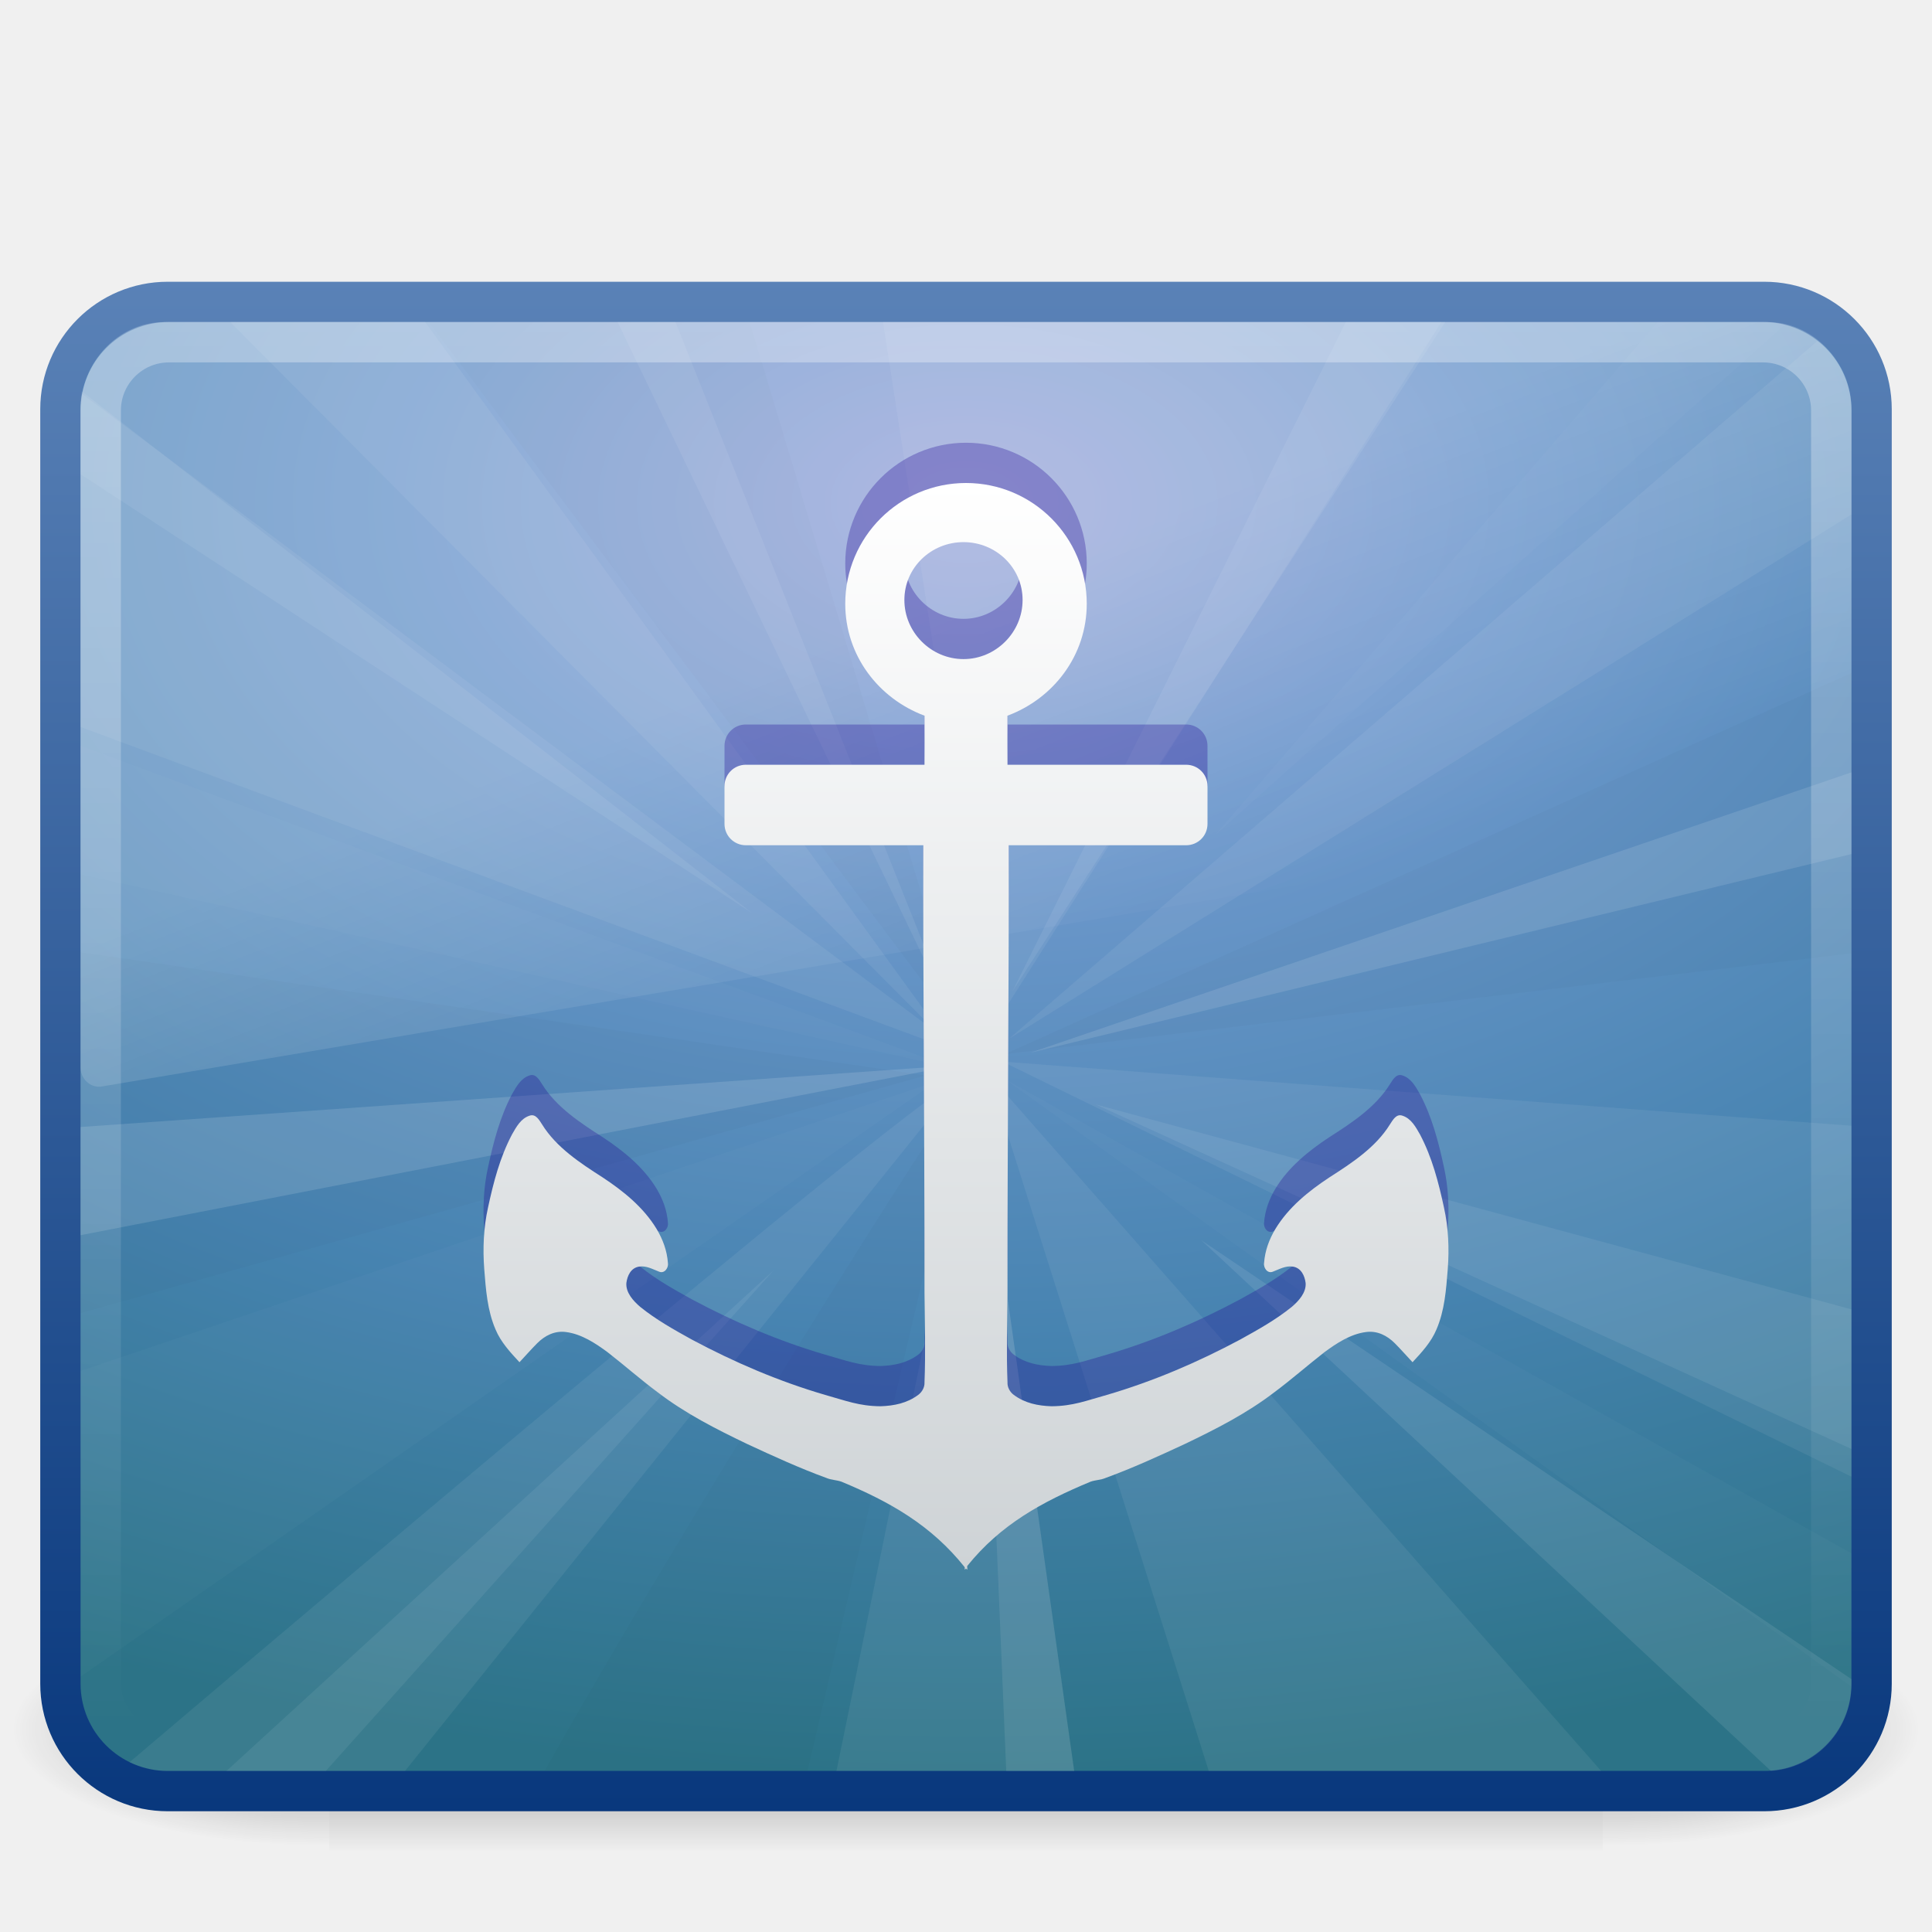
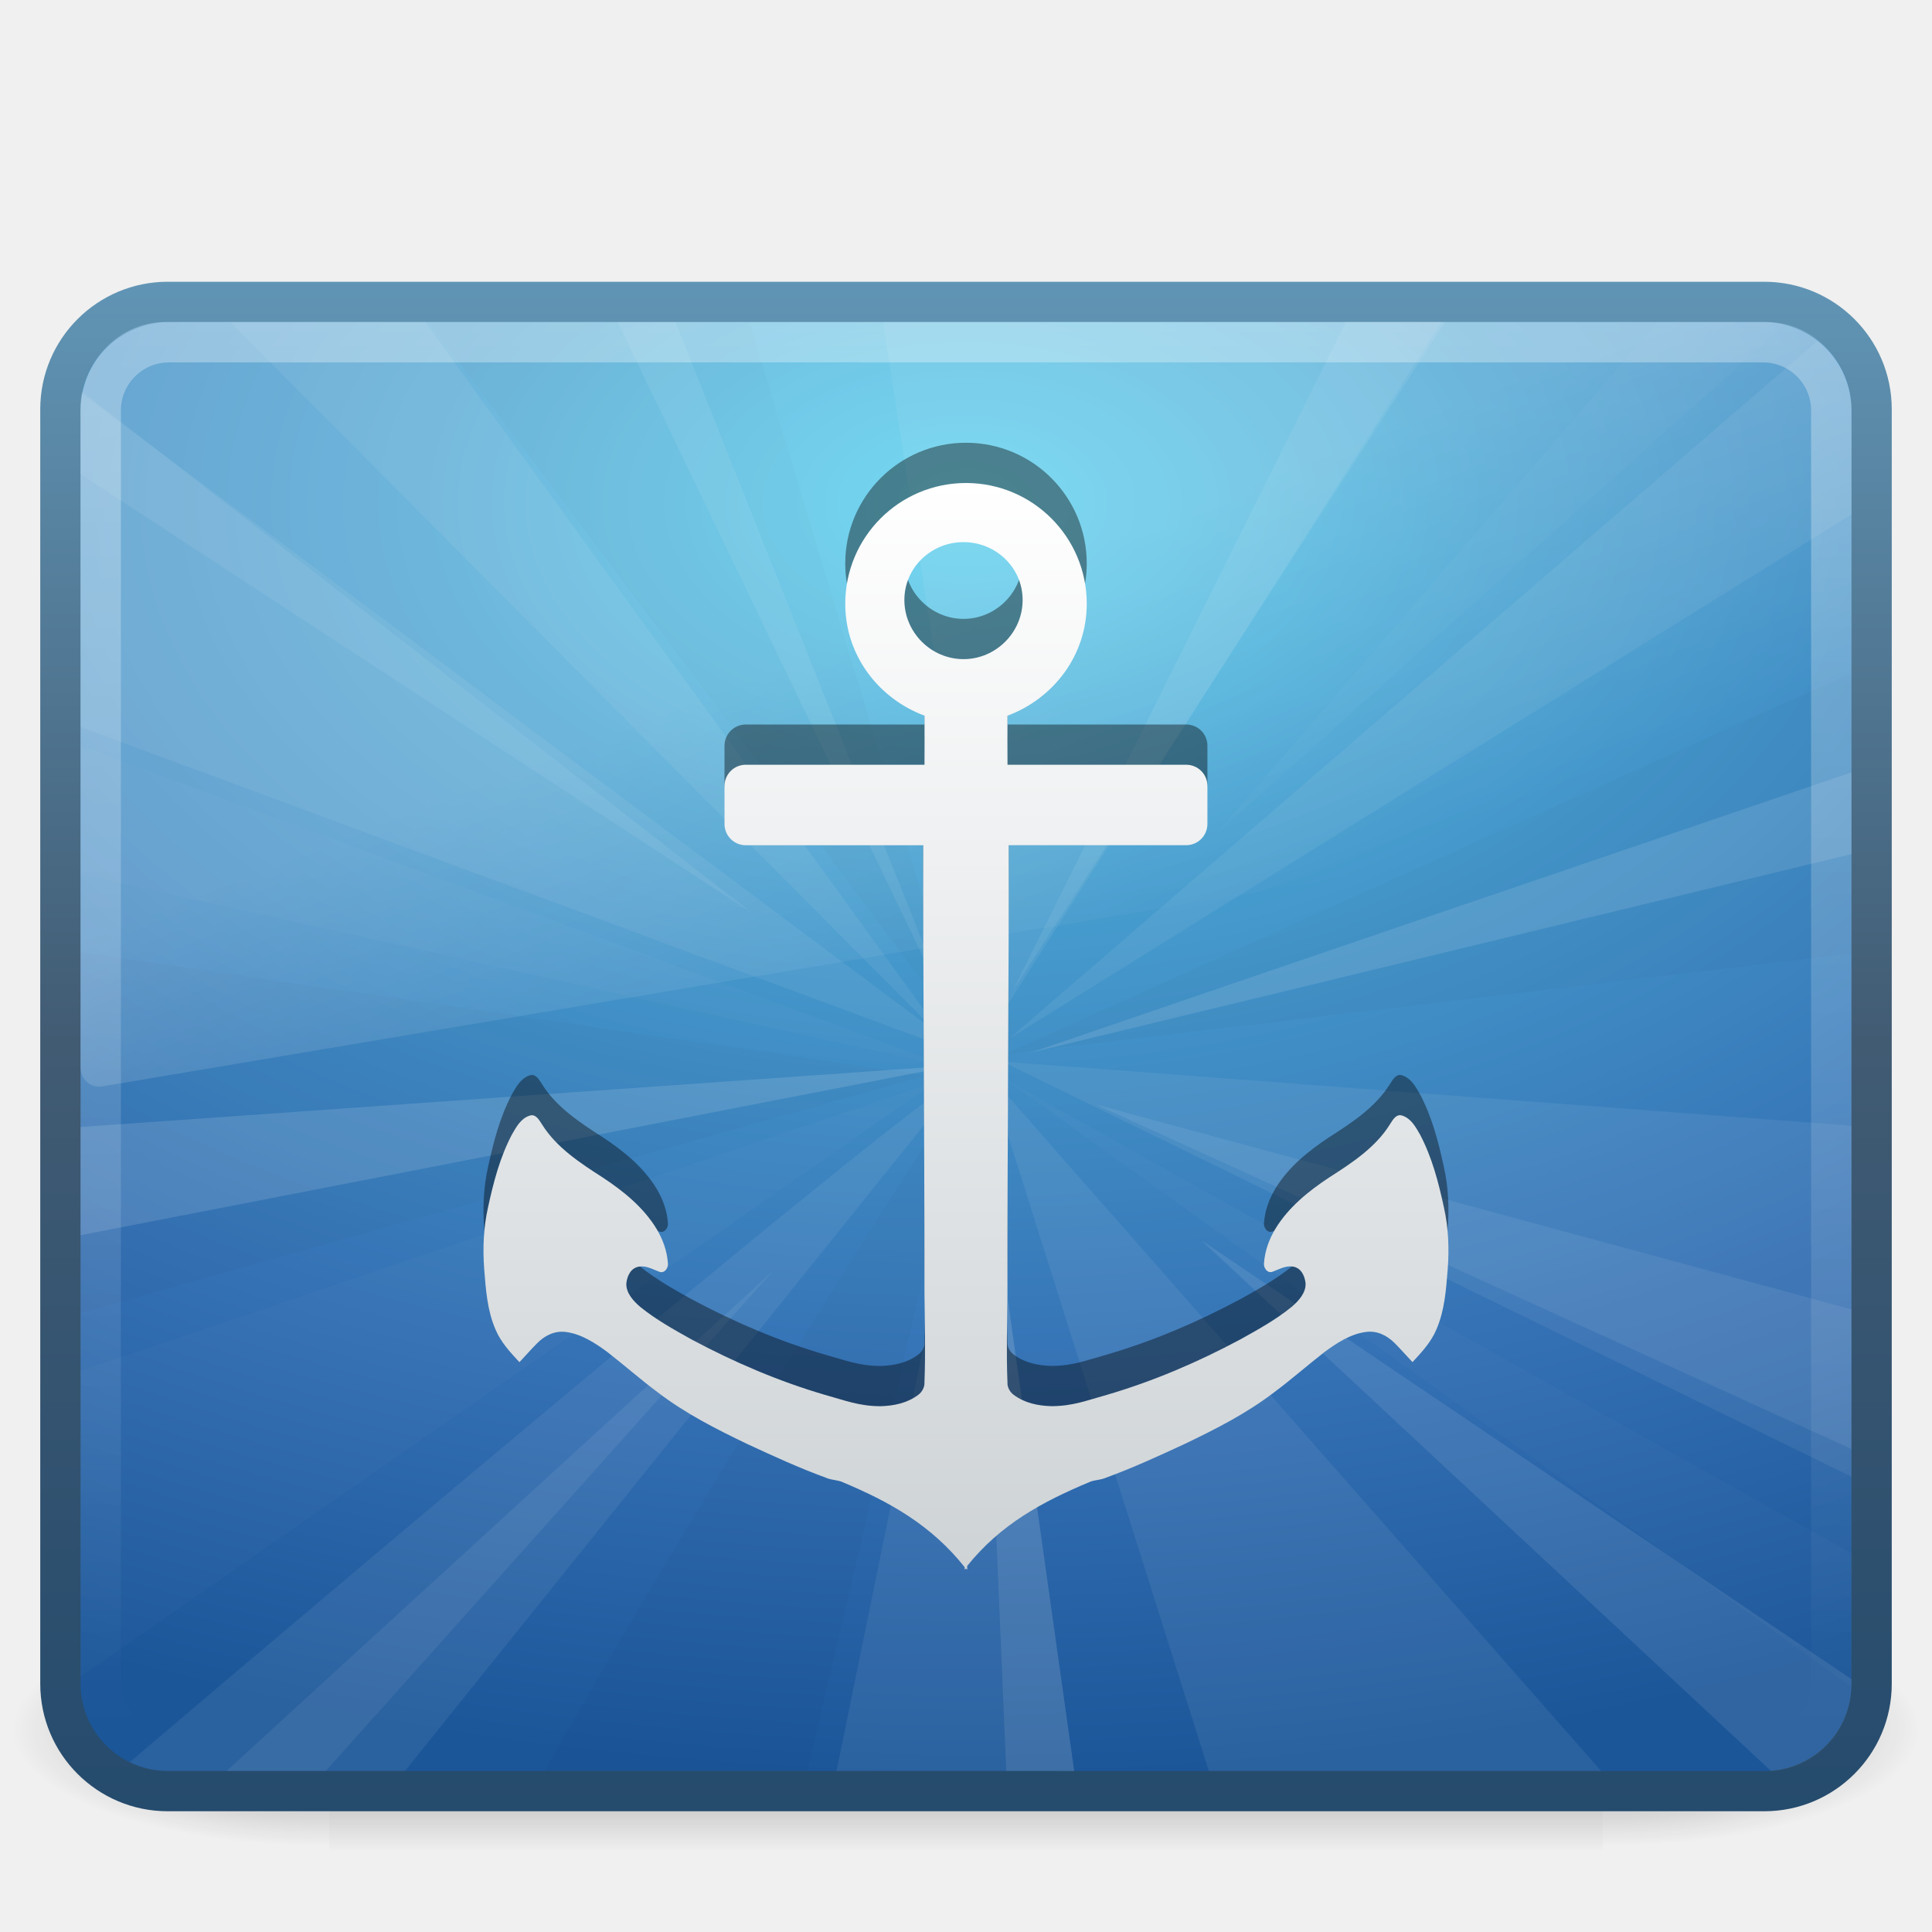
- <svg xmlns="http://www.w3.org/2000/svg" xmlns:xlink="http://www.w3.org/1999/xlink" version="1.0" width="48" height="48" id="svg5186">
-   <defs id="defs5188">
-     <linearGradient x1="116.296" y1="32.375" x2="116.296" y2="226.18" id="linearGradient3351" xlink:href="#linearGradient3202" gradientUnits="userSpaceOnUse" gradientTransform="matrix(0.1340781,0,0,0.1393324,6.984637,7.489115)" />
-     <radialGradient cx="605.714" cy="486.648" r="117.143" fx="605.714" fy="486.648" id="radialGradient2834" xlink:href="#linearGradient5060" gradientUnits="userSpaceOnUse" gradientTransform="matrix(-2.774389,0,0,1.969706,112.7623,-872.8854)" />
-     <linearGradient id="linearGradient5060">
-       <stop id="stop5062" style="stop-color:#000000;stop-opacity:1" offset="0" />
-       <stop id="stop5064" style="stop-color:#000000;stop-opacity:0" offset="1" />
+ <svg xmlns="http://www.w3.org/2000/svg" xmlns:xlink="http://www.w3.org/1999/xlink" version="1.1" width="48" height="48" id="svg3904">
+   <defs id="defs3906">
+     <linearGradient x1="116.296" y1="32.375" x2="116.296" y2="226.18" id="linearGradient3351" xlink:href="#linearGradient3202" gradientUnits="userSpaceOnUse" gradientTransform="matrix(0.1340781,0,0,0.1393324,6.984629,7.489115)" />
+     <linearGradient id="linearGradient3202">
+       <stop id="stop3204" style="stop-color:#ffffff;stop-opacity:1" offset="0" />
+       <stop id="stop3206" style="stop-color:#ced3d6;stop-opacity:1" offset="1" />
    </linearGradient>
-     <radialGradient cx="605.714" cy="486.648" r="117.143" fx="605.714" fy="486.648" id="radialGradient2832" xlink:href="#linearGradient5060" gradientUnits="userSpaceOnUse" gradientTransform="matrix(2.774389,0,0,1.969706,-1891.633,-872.8854)" />
+     <linearGradient x1="16.626" y1="15.298" x2="20.055" y2="24.628" id="linearGradient3669" xlink:href="#linearGradient8265-821-176-38-919-66-249" gradientUnits="userSpaceOnUse" gradientTransform="matrix(0.9578231,0,0,1.018283,1.012237,1.922127)" />
+     <linearGradient id="linearGradient8265-821-176-38-919-66-249">
+       <stop id="stop2687" style="stop-color:#ffffff;stop-opacity:1" offset="0" />
+       <stop id="stop2689" style="stop-color:#ffffff;stop-opacity:0" offset="1" />
+     </linearGradient>
+     <linearGradient x1="12.579" y1="-7.807" x2="12.579" y2="41.827" id="linearGradient3676" xlink:href="#linearGradient2238" gradientUnits="userSpaceOnUse" gradientTransform="matrix(0.9546411,0,0,0.8965269,1.087448,5.385245)" />
+     <linearGradient id="linearGradient2238">
+       <stop id="stop2240" style="stop-color:#ffffff;stop-opacity:1" offset="0" />
+       <stop id="stop2242" style="stop-color:#ffffff;stop-opacity:0" offset="1" />
+     </linearGradient>
+     <radialGradient cx="1.081" cy="10.166" r="23" fx="1.081" fy="10.166" id="radialGradient5827-298-266" xlink:href="#linearGradient2867-449-88-871-390-598-476-591-434-148" gradientUnits="userSpaceOnUse" gradientTransform="matrix(9.0032595e-8,1.376812,-2.236333,6.2197622e-8,46.73423,11.00955)" />
+     <linearGradient id="linearGradient2867-449-88-871-390-598-476-591-434-148">
+       <stop id="stop4627" style="stop-color:#51cfee;stop-opacity:1" offset="0" />
+       <stop id="stop4629" style="stop-color:#49a3d2;stop-opacity:1" offset="0.262" />
+       <stop id="stop4631" style="stop-color:#3470b4;stop-opacity:1" offset="0.705" />
+       <stop id="stop4633" style="stop-color:#1b5699;stop-opacity:1" offset="1" />
+     </linearGradient>
+     <linearGradient x1="10.014" y1="44.96" x2="10.014" y2="2.876" id="linearGradient5829-632-49" xlink:href="#linearGradient3707-319-631" gradientUnits="userSpaceOnUse" gradientTransform="matrix(0.9574517,0,0,0.9034707,1.02117,4.30563)" />
+     <linearGradient id="linearGradient3707-319-631">
+       <stop id="stop4637" style="stop-color:#254b6d;stop-opacity:1" offset="0" />
+       <stop id="stop4639" style="stop-color:#415b73;stop-opacity:1" offset="0.5" />
+       <stop id="stop4641" style="stop-color:#6195b5;stop-opacity:1" offset="1" />
+     </linearGradient>
+     <linearGradient x1="302.857" y1="366.648" x2="302.857" y2="609.505" id="linearGradient2830" xlink:href="#linearGradient5048" gradientUnits="userSpaceOnUse" gradientTransform="matrix(2.774389,0,0,1.969706,-1892.179,-872.8854)" />
    <linearGradient id="linearGradient5048">
      <stop id="stop5050" style="stop-color:#000000;stop-opacity:0" offset="0" />
      <stop id="stop5056" style="stop-color:#000000;stop-opacity:1" offset="0.5" />
      <stop id="stop5052" style="stop-color:#000000;stop-opacity:0" offset="1" />
    </linearGradient>
-     <linearGradient x1="302.857" y1="366.648" x2="302.857" y2="609.505" id="linearGradient2830" xlink:href="#linearGradient5048" gradientUnits="userSpaceOnUse" gradientTransform="matrix(2.774389,0,0,1.969706,-1892.179,-872.8854)" />
-     <linearGradient id="linearGradient3332-412-419-652-471">
-       <stop id="stop2759" style="stop-color:#650d5c;stop-opacity:1" offset="0" />
-       <stop id="stop2761" style="stop-color:#ad53a5;stop-opacity:1" offset="1" />
+     <radialGradient cx="605.714" cy="486.648" r="117.143" fx="605.714" fy="486.648" id="radialGradient2832" xlink:href="#linearGradient5060" gradientUnits="userSpaceOnUse" gradientTransform="matrix(2.774389,0,0,1.969706,-1891.633,-872.8854)" />
+     <linearGradient id="linearGradient5060">
+       <stop id="stop5062" style="stop-color:#000000;stop-opacity:1" offset="0" />
+       <stop id="stop5064" style="stop-color:#000000;stop-opacity:0" offset="1" />
    </linearGradient>
-     <linearGradient id="linearGradient3242-593-605-251-305">
-       <stop id="stop2749" style="stop-color:#d78ec1;stop-opacity:1" offset="0" />
-       <stop id="stop2751" style="stop-color:#c564be;stop-opacity:1" offset="0.262" />
-       <stop id="stop2753" style="stop-color:#9d3ea4;stop-opacity:1" offset="0.661" />
-       <stop id="stop2755" style="stop-color:#5e2c73;stop-opacity:1" offset="1" />
-     </linearGradient>
-     <linearGradient id="linearGradient2238">
-       <stop id="stop2240" style="stop-color:#ffffff;stop-opacity:1" offset="0" />
-       <stop id="stop2242" style="stop-color:#ffffff;stop-opacity:0" offset="1" />
-     </linearGradient>
-     <linearGradient id="linearGradient3202">
-       <stop id="stop3204" style="stop-color:#ffffff;stop-opacity:1" offset="0" />
-       <stop id="stop3206" style="stop-color:#ced3d6;stop-opacity:1" offset="1" />
-     </linearGradient>
-     <linearGradient id="linearGradient8265-821-176-38-919-66-249">
-       <stop id="stop2687" style="stop-color:#ffffff;stop-opacity:1" offset="0" />
-       <stop id="stop2689" style="stop-color:#ffffff;stop-opacity:0" offset="1" />
-     </linearGradient>
-     <linearGradient x1="16.626" y1="15.298" x2="20.055" y2="24.628" id="linearGradient3669" xlink:href="#linearGradient8265-821-176-38-919-66-249" gradientUnits="userSpaceOnUse" gradientTransform="matrix(0.9578231,0,0,1.018283,1.012245,1.922127)" />
-     <linearGradient x1="12.579" y1="-7.807" x2="12.579" y2="41.827" id="linearGradient3676" xlink:href="#linearGradient2238" gradientUnits="userSpaceOnUse" gradientTransform="matrix(0.9546411,0,0,0.8965269,1.087456,5.385244)" />
-     <linearGradient x1="116.296" y1="32.375" x2="116.296" y2="273.257" id="linearGradient2535" xlink:href="#linearGradient3202" gradientUnits="userSpaceOnUse" />
-     <radialGradient cx="1.081" cy="10.166" r="23" fx="1.081" fy="10.166" id="radialGradient5827-298-266" xlink:href="#linearGradient3242-593-605-251-305-611-783-329-246-200-38-179-24-325" gradientUnits="userSpaceOnUse" gradientTransform="matrix(9.0032595e-8,1.376812,-2.236333,6.2197622e-8,46.73423,11.00955)" />
-     <linearGradient id="linearGradient3242-593-605-251-305-611-783-329-246-200-38-179-24-325">
-       <stop id="stop6295" style="stop-color:#9ba7db;stop-opacity:1" offset="0" />
-       <stop id="stop6297" style="stop-color:#6f99cd;stop-opacity:1" offset="0.262" />
-       <stop id="stop6299" style="stop-color:#4683b0;stop-opacity:1" offset="0.661" />
-       <stop id="stop6301" style="stop-color:#2c7387;stop-opacity:1" offset="1" />
-     </linearGradient>
-     <linearGradient x1="10.014" y1="44.96" x2="10.014" y2="2.876" id="linearGradient5829-632-49" xlink:href="#linearGradient3332-412-419-652-471-84-177-907-6-893-113-271-332-430" gradientUnits="userSpaceOnUse" gradientTransform="matrix(0.9574517,0,0,0.9034707,1.021178,4.30563)" />
-     <linearGradient id="linearGradient3332-412-419-652-471-84-177-907-6-893-113-271-332-430">
-       <stop id="stop6305" style="stop-color:#09387d;stop-opacity:1" offset="0" />
-       <stop id="stop6307" style="stop-color:#5a82b7;stop-opacity:1" offset="1" />
-     </linearGradient>
-     <linearGradient x1="10.014" y1="44.96" x2="10.014" y2="2.876" id="linearGradient3293" xlink:href="#linearGradient3332-412-419-652-471" gradientUnits="userSpaceOnUse" gradientTransform="matrix(0.9574517,0,0,0.9034707,1.021178,4.30563)" />
-     <radialGradient cx="1.081" cy="10.166" r="23" fx="1.081" fy="10.166" id="radialGradient3291" xlink:href="#linearGradient3242-593-605-251-305" gradientUnits="userSpaceOnUse" gradientTransform="matrix(9.0032595e-8,1.376812,-2.236333,6.2197622e-8,46.73423,11.00955)" />
-     <linearGradient x1="12.579" y1="-7.807" x2="12.579" y2="41.827" id="linearGradient3262" xlink:href="#linearGradient2238" gradientUnits="userSpaceOnUse" gradientTransform="matrix(0.9546411,0,0,0.8965269,1.087456,5.385244)" />
-     <linearGradient x1="16.626" y1="15.298" x2="20.055" y2="24.628" id="linearGradient3255" xlink:href="#linearGradient8265-821-176-38-919-66-249" gradientUnits="userSpaceOnUse" gradientTransform="matrix(0.9578231,0,0,1.018283,1.012245,1.922127)" />
-     <linearGradient x1="302.857" y1="366.648" x2="302.857" y2="609.505" id="linearGradient7239" xlink:href="#linearGradient5048" gradientUnits="userSpaceOnUse" gradientTransform="matrix(2.774389,0,0,1.969706,-1892.179,-872.8854)" />
-     <radialGradient cx="605.714" cy="486.648" r="117.143" fx="605.714" fy="486.648" id="radialGradient7241" xlink:href="#linearGradient5060" gradientUnits="userSpaceOnUse" gradientTransform="matrix(2.774389,0,0,1.969706,-1891.633,-872.8854)" />
-     <radialGradient cx="605.714" cy="486.648" r="117.143" fx="605.714" fy="486.648" id="radialGradient7243" xlink:href="#linearGradient5060" gradientUnits="userSpaceOnUse" gradientTransform="matrix(-2.774389,0,0,1.969706,112.7623,-872.8854)" />
+     <radialGradient cx="605.714" cy="486.648" r="117.143" fx="605.714" fy="486.648" id="radialGradient3902" xlink:href="#linearGradient5060" gradientUnits="userSpaceOnUse" gradientTransform="matrix(-2.774389,0,0,1.969706,112.7623,-872.8854)" />
  </defs>
-   <g transform="matrix(2.3621214e-2,0,0,1.2542929e-2,45.00955,41.89018)" id="g2546">
-     <rect width="1339.633" height="478.357" x="-1559.252" y="-150.697" id="rect2512" style="opacity:0.402;fill:url(#linearGradient2830);fill-opacity:1;fill-rule:nonzero;stroke:none;stroke-width:1;stroke-linecap:round;stroke-linejoin:miter;marker:none;marker-start:none;marker-mid:none;marker-end:none;stroke-miterlimit:4;stroke-dasharray:none;stroke-dashoffset:0;stroke-opacity:1;visibility:visible;display:inline;overflow:visible" />
-     <path d="M -219.619,-150.68 C -219.619,-150.68 -219.619,327.65 -219.619,327.65 C -76.745,328.551 125.781,220.481 125.781,88.454 C 125.781,-43.572 -33.655,-150.68 -219.619,-150.68 z" id="path2514" style="opacity:0.402;fill:url(#radialGradient2832);fill-opacity:1;fill-rule:nonzero;stroke:none;stroke-width:1;stroke-linecap:round;stroke-linejoin:miter;marker:none;marker-start:none;marker-mid:none;marker-end:none;stroke-miterlimit:4;stroke-dasharray:none;stroke-dashoffset:0;stroke-opacity:1;visibility:visible;display:inline;overflow:visible" />
-     <path d="M -1559.252,-150.68 C -1559.252,-150.68 -1559.252,327.65 -1559.252,327.65 C -1702.127,328.551 -1904.652,220.481 -1904.652,88.454 C -1904.652,-43.572 -1745.216,-150.68 -1559.252,-150.68 z" id="path2516" style="opacity:0.402;fill:url(#radialGradient2834);fill-opacity:1;fill-rule:nonzero;stroke:none;stroke-width:1;stroke-linecap:round;stroke-linejoin:miter;marker:none;marker-start:none;marker-mid:none;marker-end:none;stroke-miterlimit:4;stroke-dasharray:none;stroke-dashoffset:0;stroke-opacity:1;visibility:visible;display:inline;overflow:visible" />
+   <g id="layer1">
+     <g transform="matrix(0.02362121,0,0,0.01254293,45.00954,41.89018)" id="g2546">
+       <rect width="1339.633" height="478.357" x="-1559.252" y="-150.697" id="rect2512" style="opacity:0.402;fill:url(#linearGradient2830);fill-opacity:1;fill-rule:nonzero;stroke:none;stroke-width:1;marker:none;visibility:visible;display:inline;overflow:visible" />
+       <path d="m -219.619,-150.68 c 0,0 0,478.331 0,478.331 142.874,0.9 345.4,-107.17 345.4,-239.196 0,-132.027 -159.437,-239.135 -345.4,-239.135 z" id="path2514" style="opacity:0.402;fill:url(#radialGradient2832);fill-opacity:1;fill-rule:nonzero;stroke:none;stroke-width:1;marker:none;visibility:visible;display:inline;overflow:visible" />
+       <path d="m -1559.252,-150.68 c 0,0 0,478.331 0,478.331 -142.874,0.9 -345.4,-107.17 -345.4,-239.196 0,-132.027 159.437,-239.135 345.4,-239.135 z" id="path2516" style="opacity:0.402;fill:url(#radialGradient3902);fill-opacity:1;fill-rule:nonzero;stroke:none;stroke-width:1;marker:none;visibility:visible;display:inline;overflow:visible" />
+     </g>
+     <rect width="44.998" height="36.998" rx="2.666" ry="2.666" x="1.501" y="7.501" id="rect2551" style="fill:url(#radialGradient5827-298-266);fill-opacity:1;fill-rule:evenodd;stroke:url(#linearGradient5829-632-49);stroke-width:1.002;stroke-linecap:round;stroke-linejoin:round;stroke-miterlimit:4;stroke-opacity:1;stroke-dasharray:none;stroke-dashoffset:0" />
+     <g transform="translate(-7.938475e-6,1.000001)" id="g3503">
+       <path d="M 5.719,7 23.594,24.969 10.562,7 5.719,7 z" id="path13905" style="opacity:0.071;fill:#eeeeec;fill-rule:evenodd;stroke:none;display:inline" />
+       <path d="M 45.156,7.469 25.062,24.812 46,11.781 46,9.156 C 46,8.456 45.669,7.864 45.156,7.469 z" id="path13907" style="opacity:0.071;fill:#eeeeec;fill-rule:evenodd;stroke:none;display:inline" />
+       <path d="M 24.906,25.375 46,35.688 46,26.969 24.906,25.375 z" id="path13909" style="opacity:0.071;fill:#eeeeec;fill-rule:evenodd;stroke:none;display:inline" />
+       <path d="M 24.562,25.688 30.031,43 l 9.75,0 L 24.562,25.688 z" id="path13911" style="opacity:0.071;fill:#eeeeec;fill-rule:evenodd;stroke:none;display:inline" />
+       <path d="M 23.875,25.812 C 23.464,25.665 9.951,37.061 3.219,42.781 3.504,42.919 3.817,43 4.156,43 L 10.062,43 23.875,25.812 z" id="path13913" style="opacity:0.071;fill:#eeeeec;fill-rule:evenodd;stroke:none;display:inline" />
+       <path d="M 2,22.656 2,31.625 23,25.719 2,22.656 z" id="path13915" style="opacity:0.021;fill:#000000;fill-opacity:1;fill-rule:evenodd;stroke:none;stroke-width:1px;marker:none;visibility:visible;display:inline;overflow:visible;enable-background:accumulate" />
+       <path d="M 2.031,8.781 C 2.01,8.904 2,9.028 2,9.156 l 0,7.906 22.031,8.156 -22,-16.438 z" id="path13917" style="opacity:0.071;fill:#eeeeec;fill-rule:evenodd;stroke:none;display:inline" />
+       <path d="M 21.938,7 24.656,24.562 35.812,7 21.938,7 z" id="path13919" style="opacity:0.071;fill:#eeeeec;fill-rule:evenodd;stroke:none;display:inline" />
+       <path d="M 24.281,25.906 20.781,43 26.688,43 24.281,25.906 z" id="path13921" style="opacity:0.071;fill:#eeeeec;fill-rule:evenodd;stroke:none;display:inline" />
+       <path d="M 10.656,7 23.969,24.781 18.625,7 10.656,7 z" id="path13923" style="opacity:0.021;fill:#000000;fill-opacity:1;fill-rule:evenodd;stroke:none;display:inline" />
+       <path d="m 41.188,7 -11,12.75 L 44.344,7.062 C 44.182,7.024 44.018,7 43.844,7 L 41.188,7 z" id="path13925" style="opacity:0.021;fill:#ffffff;fill-opacity:1;fill-rule:evenodd;stroke:none;display:inline" />
+       <path d="M 46,15.719 24.969,25.188 46,22.688 46,15.719 z" id="path13927" style="opacity:0.021;fill:#000000;fill-opacity:1;fill-rule:evenodd;stroke:none;stroke-width:1px;marker:none;visibility:visible;display:inline;overflow:visible;enable-background:accumulate" />
+       <path d="M 24.969,25.812 46,40.906 c 6.06e-4,-0.021 0,-0.041 0,-0.062 l 0,-3.25 L 24.969,25.812 z" id="path13929" style="opacity:0.021;fill:#ffffff;fill-opacity:1;fill-rule:evenodd;stroke:none;display:inline" />
+       <path d="M 24.062,25.906 C 23.928,25.762 16.769,37.212 13.531,43 l 6.531,0 4,-17.094 z" id="path13931" style="opacity:0.021;fill:#000000;fill-opacity:1;fill-rule:evenodd;stroke:none;stroke-width:1px;marker:none;visibility:visible;display:inline;overflow:visible;enable-background:accumulate" />
+       <path d="M 23.25,25.875 2,33.062 2,40.656 23.25,25.875 z" id="path13933" style="opacity:0.021;fill:#ffffff;fill-opacity:1;fill-rule:evenodd;stroke:none;display:inline" />
+       <path d="m 2,17.531 0,3.188 21.656,4.812 -21.656,-8 z" id="path13935" style="opacity:0.021;fill:#ffffff;fill-opacity:1;fill-rule:evenodd;stroke:none;display:inline" />
+       <path d="m 15.344,7 8.375,17.406 L 16.781,7 15.344,7 z" id="path13937" style="opacity:0.071;fill:#ffffff;fill-opacity:1;fill-rule:evenodd;stroke:none;display:inline" />
+       <path d="M 46,18.188 25.594,25.156 46,20.219 46,18.188 z" id="path13939" style="opacity:0.111;fill:#ffffff;fill-opacity:1;fill-rule:evenodd;stroke:none;display:inline" />
+       <path d="M 23.719,25.469 2,27 2,29.688 23.719,25.469 z" id="path13941" style="opacity:0.128;fill:#ffffff;fill-opacity:1;fill-rule:evenodd;stroke:none;display:inline" />
+       <path d="M 19.219,30.562 5.625,43 l 2.469,0 11.125,-12.438 z" id="path13943" style="opacity:0.07;fill:#ffffff;fill-opacity:1;fill-rule:evenodd;stroke:none;display:inline" />
+       <path d="M 29.844,29.812 44,43 c 1.125,-0.081 2,-1.01 2,-2.156 l 0,-0.125 L 29.844,29.812 z" id="path13945" style="opacity:0.093;fill:#ffffff;fill-opacity:1;fill-rule:evenodd;stroke:none;display:inline" />
+       <path d="M 27.219,26.438 46,35 46,31.531 27.219,26.438 z" id="path13947" style="opacity:0.071;fill:#ffffff;fill-opacity:1;fill-rule:evenodd;stroke:none;display:inline" />
+       <path d="M 2.031,8.719 C 2.002,8.86 2,9.006 2,9.156 l 0,1.625 L 18.688,21.688 2.031,8.719 z" id="path13949" style="opacity:0.067;fill:#ffffff;fill-opacity:1;fill-rule:evenodd;stroke:none;display:inline" />
+       <path d="M 33.438,7 25.156,23.625 35.906,7 33.438,7 z" id="path13951" style="opacity:0.073;fill:#ffffff;fill-opacity:1;fill-rule:evenodd;stroke:none;display:inline" />
+       <path d="M 24.281,25.906 25,43 26.688,43 24.281,25.906 z" id="path9905" style="opacity:0.101;fill:#eeeeec;fill-rule:evenodd;stroke:none;display:inline" />
+     </g>
+     <rect width="42.996" height="34.996" rx="1.696" ry="1.696" x="2.502" y="8.502" id="rect2556" style="opacity:0.4;fill:none;stroke:url(#linearGradient3676);stroke-width:1.004;stroke-linecap:round;stroke-linejoin:round;stroke-miterlimit:4;stroke-opacity:1;stroke-dasharray:none;stroke-dashoffset:0" />
+     <path d="m 4.095,8 c -1.157,0 -2.095,0.997 -2.095,2.227 l 0,16.293 c 0.003,0.137 0.059,0.267 0.156,0.357 0.097,0.091 0.225,0.134 0.353,0.12 L 45.611,19.742 c 0.222,-0.037 0.386,-0.239 0.389,-0.477 l 0,-9.037 c 0,-1.23 -0.938,-2.227 -2.095,-2.227 l -39.81,0 z" id="path3333" style="opacity:0.2;fill:url(#linearGradient3669);fill-opacity:1;fill-rule:evenodd;stroke:none" />
+     <path d="m 24,11 c -1.657,0 -3,1.344 -3,3 -3.87e-4,1.287 0.829,2.355 1.969,2.781 8.09e-4,0.409 0.004,0.826 0,1.219 l -4.438,0 c -0.296,0 -0.531,0.236 -0.531,0.531 l 0,0.938 c 0,0.296 0.236,0.531 0.531,0.531 l 4.406,0 c -0.006,3.217 0.031,6.65 0.031,11.125 0.008,0.738 0.029,1.481 0,2.219 0.007,0.119 -0.06,0.242 -0.156,0.312 -0.273,0.204 -0.602,0.272 -0.938,0.281 -0.534,-0.003 -0.864,-0.14 -1.375,-0.281 -1.154,-0.338 -2.255,-0.81 -3.312,-1.375 -0.445,-0.247 -0.885,-0.492 -1.281,-0.812 -0.171,-0.146 -0.362,-0.353 -0.344,-0.594 0.023,-0.182 0.112,-0.373 0.312,-0.406 0.181,-0.029 0.34,0.065 0.5,0.125 0.138,0.06 0.241,-0.104 0.219,-0.219 -0.022,-0.302 -0.125,-0.582 -0.281,-0.844 -0.325,-0.536 -0.824,-0.938 -1.344,-1.281 -0.555,-0.355 -1.148,-0.745 -1.5,-1.312 -0.07,-0.105 -0.156,-0.275 -0.312,-0.219 -0.218,0.071 -0.331,0.284 -0.438,0.469 -0.3,0.572 -0.458,1.185 -0.594,1.812 -0.111,0.499 -0.133,1.023 -0.094,1.531 0.04,0.509 0.075,1.025 0.281,1.5 0.13,0.312 0.366,0.568 0.594,0.812 0.145,-0.154 0.289,-0.318 0.438,-0.469 0.192,-0.193 0.437,-0.319 0.719,-0.281 0.383,0.049 0.73,0.278 1.031,0.5 0.424,0.33 0.818,0.679 1.25,1 0.684,0.523 1.444,0.91 2.219,1.281 0.645,0.3 1.299,0.6 1.969,0.844 0.12,0.052 0.253,0.05 0.375,0.094 1.205,0.502 2.228,1.078 3.062,2.125 0.001,0.014 -0.001,0.049 0,0.062 0.01,-0.012 0.022,-0.019 0.031,-0.031 0.01,0.012 0.022,0.019 0.031,0.031 0.006,-0.029 -0.006,-0.065 0,-0.094 0.832,-1.035 1.864,-1.595 3.062,-2.094 0.122,-0.044 0.255,-0.041 0.375,-0.094 0.67,-0.244 1.323,-0.544 1.969,-0.844 0.775,-0.371 1.535,-0.758 2.219,-1.281 0.432,-0.321 0.826,-0.67 1.25,-1 0.301,-0.222 0.648,-0.451 1.031,-0.5 0.281,-0.038 0.526,0.088 0.719,0.281 0.148,0.15 0.292,0.315 0.438,0.469 0.227,-0.244 0.464,-0.5 0.594,-0.812 0.206,-0.475 0.241,-0.991 0.281,-1.5 0.039,-0.509 0.018,-1.032 -0.094,-1.531 -0.135,-0.627 -0.294,-1.241 -0.594,-1.812 -0.107,-0.184 -0.22,-0.398 -0.438,-0.469 -0.157,-0.056 -0.243,0.114 -0.312,0.219 -0.352,0.568 -0.945,0.958 -1.5,1.312 -0.52,0.343 -1.018,0.745 -1.344,1.281 -0.156,0.262 -0.259,0.541 -0.281,0.844 -0.022,0.115 0.081,0.278 0.219,0.219 0.16,-0.06 0.319,-0.154 0.5,-0.125 0.201,0.033 0.289,0.224 0.312,0.406 0.018,0.241 -0.173,0.448 -0.344,0.594 -0.396,0.321 -0.836,0.565 -1.281,0.812 -1.057,0.565 -2.159,1.037 -3.312,1.375 -0.511,0.142 -0.841,0.278 -1.375,0.281 -0.336,-0.009 -0.664,-0.077 -0.938,-0.281 -0.097,-0.071 -0.164,-0.193 -0.156,-0.312 -0.029,-0.738 -0.008,-1.481 0,-2.219 1e-6,-4.475 0.038,-7.908 0.031,-11.125 l 4.406,0 c 0.296,0 0.531,-0.236 0.531,-0.531 l 0,-0.938 C 30,18.236 29.764,18 29.469,18 l -4.438,0 c -0.004,-0.393 -8.09e-4,-0.809 0,-1.219 1.139,-0.426 1.969,-1.494 1.969,-2.781 4.99e-4,-1.656 -1.343,-3 -3,-3 z m -0.062,1.469 c 0.804,0 1.469,0.634 1.469,1.438 2.42e-4,0.804 -0.664,1.469 -1.469,1.469 -0.805,0 -1.469,-0.665 -1.469,-1.469 -2.42e-4,-0.804 0.664,-1.438 1.469,-1.438 z" id="path3361" style="opacity:0.4;fill:#000000;fill-opacity:1;fill-rule:nonzero;stroke:none" />
+     <path d="m 24,12 c -1.657,0 -3,1.344 -3,3 -3.87e-4,1.287 0.829,2.355 1.969,2.781 8.09e-4,0.409 0.004,0.826 0,1.219 l -4.438,0 c -0.296,0 -0.531,0.236 -0.531,0.531 l 0,0.938 c 0,0.296 0.236,0.531 0.531,0.531 l 4.406,0 c -0.006,3.217 0.031,6.65 0.031,11.125 0.008,0.738 0.029,1.481 0,2.219 0.007,0.119 -0.06,0.242 -0.156,0.312 -0.273,0.204 -0.602,0.272 -0.938,0.281 -0.534,-0.003 -0.864,-0.14 -1.375,-0.281 -1.154,-0.338 -2.255,-0.81 -3.312,-1.375 -0.445,-0.247 -0.885,-0.492 -1.281,-0.812 -0.171,-0.146 -0.362,-0.353 -0.344,-0.594 0.023,-0.182 0.112,-0.373 0.312,-0.406 0.181,-0.029 0.34,0.065 0.5,0.125 0.138,0.06 0.241,-0.104 0.219,-0.219 -0.022,-0.302 -0.125,-0.582 -0.281,-0.844 -0.325,-0.536 -0.824,-0.938 -1.344,-1.281 -0.555,-0.355 -1.148,-0.745 -1.5,-1.312 -0.07,-0.105 -0.156,-0.275 -0.312,-0.219 -0.218,0.071 -0.331,0.284 -0.438,0.469 -0.3,0.572 -0.458,1.185 -0.594,1.812 -0.111,0.499 -0.133,1.023 -0.094,1.531 0.04,0.509 0.075,1.025 0.281,1.5 0.13,0.312 0.366,0.568 0.594,0.812 0.145,-0.154 0.289,-0.318 0.438,-0.469 0.192,-0.193 0.437,-0.319 0.719,-0.281 0.383,0.049 0.73,0.278 1.031,0.5 0.424,0.33 0.818,0.679 1.25,1 0.684,0.523 1.444,0.91 2.219,1.281 0.645,0.3 1.299,0.6 1.969,0.844 0.12,0.052 0.253,0.05 0.375,0.094 1.205,0.502 2.228,1.078 3.062,2.125 0.001,0.014 -0.001,0.049 0,0.062 0.01,-0.012 0.022,-0.019 0.031,-0.031 0.01,0.012 0.022,0.019 0.031,0.031 0.006,-0.029 -0.006,-0.065 0,-0.094 0.832,-1.035 1.864,-1.595 3.062,-2.094 0.122,-0.044 0.255,-0.041 0.375,-0.094 0.67,-0.244 1.323,-0.544 1.969,-0.844 0.775,-0.371 1.535,-0.758 2.219,-1.281 0.432,-0.321 0.826,-0.67 1.25,-1 0.301,-0.222 0.648,-0.451 1.031,-0.5 0.281,-0.038 0.526,0.088 0.719,0.281 0.148,0.15 0.292,0.315 0.438,0.469 0.227,-0.244 0.464,-0.5 0.594,-0.812 0.206,-0.475 0.241,-0.991 0.281,-1.5 0.039,-0.509 0.018,-1.032 -0.094,-1.531 -0.135,-0.627 -0.294,-1.241 -0.594,-1.812 -0.107,-0.184 -0.22,-0.398 -0.438,-0.469 -0.157,-0.056 -0.243,0.114 -0.312,0.219 -0.352,0.568 -0.945,0.958 -1.5,1.312 -0.52,0.343 -1.018,0.745 -1.344,1.281 -0.156,0.262 -0.259,0.541 -0.281,0.844 -0.022,0.115 0.081,0.278 0.219,0.219 0.16,-0.06 0.319,-0.154 0.5,-0.125 0.201,0.033 0.289,0.224 0.312,0.406 0.018,0.241 -0.173,0.448 -0.344,0.594 -0.396,0.321 -0.836,0.565 -1.281,0.812 -1.057,0.565 -2.159,1.037 -3.312,1.375 -0.511,0.142 -0.841,0.278 -1.375,0.281 -0.336,-0.009 -0.664,-0.077 -0.938,-0.281 -0.097,-0.071 -0.164,-0.193 -0.156,-0.312 -0.029,-0.738 -0.008,-1.481 0,-2.219 1e-6,-4.475 0.038,-7.908 0.031,-11.125 l 4.406,0 c 0.296,0 0.531,-0.236 0.531,-0.531 l 0,-0.938 C 30,19.236 29.764,19 29.469,19 l -4.438,0 c -0.004,-0.393 -8.09e-4,-0.809 0,-1.219 1.139,-0.426 1.969,-1.494 1.969,-2.781 4.99e-4,-1.656 -1.343,-3 -3,-3 z m -0.062,1.469 c 0.804,0 1.469,0.634 1.469,1.438 2.42e-4,0.804 -0.664,1.469 -1.469,1.469 -0.805,0 -1.469,-0.665 -1.469,-1.469 -2.42e-4,-0.804 0.664,-1.438 1.469,-1.438 z" id="path1919" style="fill:url(#linearGradient3351);fill-opacity:1;fill-rule:nonzero;stroke:none" />
  </g>
-   <rect width="44.998" height="36.998" rx="2.666" ry="2.666" x="1.501" y="7.501" id="rect2551" style="fill:url(#radialGradient5827-298-266);fill-opacity:1;fill-rule:evenodd;stroke:url(#linearGradient5829-632-49);stroke-width:1.002;stroke-linecap:round;stroke-linejoin:round;stroke-miterlimit:4;stroke-dasharray:none;stroke-dashoffset:0;stroke-opacity:1" />
-   <g transform="translate(0,1.000001)" id="g3503">
-     <path d="M 5.719,7 L 23.594,24.969 L 10.562,7 L 5.719,7 z" id="path13905" style="opacity:0.071;fill:#eeeeec;fill-rule:evenodd;stroke:none;stroke-width:1px;stroke-linecap:butt;stroke-linejoin:miter;stroke-opacity:1;display:inline" />
-     <path d="M 45.156,7.469 L 25.062,24.812 L 46,11.781 L 46,9.156 C 46,8.456 45.669,7.864 45.156,7.469 z" id="path13907" style="opacity:0.071;fill:#eeeeec;fill-rule:evenodd;stroke:none;stroke-width:1px;stroke-linecap:butt;stroke-linejoin:miter;stroke-opacity:1;display:inline" />
-     <path d="M 24.906,25.375 L 46,35.688 L 46,26.969 L 24.906,25.375 z" id="path13909" style="opacity:0.071;fill:#eeeeec;fill-rule:evenodd;stroke:none;stroke-width:1px;stroke-linecap:butt;stroke-linejoin:miter;stroke-opacity:1;display:inline" />
-     <path d="M 24.562,25.688 L 30.031,43 L 39.781,43 L 24.562,25.688 z" id="path13911" style="opacity:0.071;fill:#eeeeec;fill-rule:evenodd;stroke:none;stroke-width:1px;stroke-linecap:butt;stroke-linejoin:miter;stroke-opacity:1;display:inline" />
-     <path d="M 23.875,25.812 C 23.464,25.665 9.951,37.061 3.219,42.781 C 3.504,42.919 3.817,43 4.156,43 L 10.062,43 L 23.875,25.812 z" id="path13913" style="opacity:0.071;fill:#eeeeec;fill-rule:evenodd;stroke:none;stroke-width:1px;stroke-linecap:butt;stroke-linejoin:miter;stroke-opacity:1;display:inline" />
-     <path d="M 2,22.656 L 2,31.625 L 23,25.719 L 2,22.656 z" id="path13915" style="opacity:0.021;fill:#000000;fill-opacity:1;fill-rule:evenodd;stroke:none;stroke-width:1px;stroke-linecap:butt;stroke-linejoin:miter;marker:none;marker-start:none;marker-mid:none;marker-end:none;stroke-miterlimit:4;stroke-dasharray:none;stroke-dashoffset:0;stroke-opacity:1;visibility:visible;display:inline;overflow:visible;enable-background:accumulate" />
-     <path d="M 2.031,8.781 C 2.01,8.904 2,9.028 2,9.156 L 2,17.062 L 24.031,25.219 L 2.031,8.781 z" id="path13917" style="opacity:0.071;fill:#eeeeec;fill-rule:evenodd;stroke:none;stroke-width:1px;stroke-linecap:butt;stroke-linejoin:miter;stroke-opacity:1;display:inline" />
-     <path d="M 21.938,7 L 24.656,24.562 L 35.812,7 L 21.938,7 z" id="path13919" style="opacity:0.071;fill:#eeeeec;fill-rule:evenodd;stroke:none;stroke-width:1px;stroke-linecap:butt;stroke-linejoin:miter;stroke-opacity:1;display:inline" />
-     <path d="M 24.281,25.906 L 20.781,43 L 26.688,43 L 24.281,25.906 z" id="path13921" style="opacity:0.071;fill:#eeeeec;fill-rule:evenodd;stroke:none;stroke-width:1px;stroke-linecap:butt;stroke-linejoin:miter;stroke-opacity:1;display:inline" />
-     <path d="M 10.656,7 L 23.969,24.781 L 18.625,7 L 10.656,7 z" id="path13923" style="opacity:0.021;fill:#000000;fill-opacity:1;fill-rule:evenodd;stroke:none;stroke-width:1px;stroke-linecap:butt;stroke-linejoin:miter;stroke-opacity:1;display:inline" />
-     <path d="M 41.188,7 L 30.188,19.75 L 44.344,7.062 C 44.182,7.024 44.018,7 43.844,7 L 41.188,7 z" id="path13925" style="opacity:0.021;fill:#ffffff;fill-opacity:1;fill-rule:evenodd;stroke:none;stroke-width:1px;stroke-linecap:butt;stroke-linejoin:miter;stroke-opacity:1;display:inline" />
-     <path d="M 46,15.719 L 24.969,25.188 L 46,22.688 L 46,15.719 z" id="path13927" style="opacity:0.021;fill:#000000;fill-opacity:1;fill-rule:evenodd;stroke:none;stroke-width:1px;stroke-linecap:butt;stroke-linejoin:miter;marker:none;marker-start:none;marker-mid:none;marker-end:none;stroke-miterlimit:4;stroke-dasharray:none;stroke-dashoffset:0;stroke-opacity:1;visibility:visible;display:inline;overflow:visible;enable-background:accumulate" />
-     <path d="M 24.969,25.812 L 46,40.906 C 46.001,40.885 46,40.865 46,40.844 L 46,37.594 L 24.969,25.812 z" id="path13929" style="opacity:0.021;fill:#ffffff;fill-opacity:1;fill-rule:evenodd;stroke:none;stroke-width:1px;stroke-linecap:butt;stroke-linejoin:miter;stroke-opacity:1;display:inline" />
-     <path d="M 24.062,25.906 C 23.928,25.762 16.769,37.212 13.531,43 L 20.062,43 L 24.062,25.906 z" id="path13931" style="opacity:0.021;fill:#000000;fill-opacity:1;fill-rule:evenodd;stroke:none;stroke-width:1px;stroke-linecap:butt;stroke-linejoin:miter;marker:none;marker-start:none;marker-mid:none;marker-end:none;stroke-miterlimit:4;stroke-dasharray:none;stroke-dashoffset:0;stroke-opacity:1;visibility:visible;display:inline;overflow:visible;enable-background:accumulate" />
-     <path d="M 23.25,25.875 L 2,33.062 L 2,40.656 L 23.25,25.875 z" id="path13933" style="opacity:0.021;fill:#ffffff;fill-opacity:1;fill-rule:evenodd;stroke:none;stroke-width:1px;stroke-linecap:butt;stroke-linejoin:miter;stroke-opacity:1;display:inline" />
-     <path d="M 2,17.531 L 2,20.719 L 23.656,25.531 L 2,17.531 z" id="path13935" style="opacity:0.021;fill:#ffffff;fill-opacity:1;fill-rule:evenodd;stroke:none;stroke-width:1px;stroke-linecap:butt;stroke-linejoin:miter;stroke-opacity:1;display:inline" />
-     <path d="M 15.344,7 L 23.719,24.406 L 16.781,7 L 15.344,7 z" id="path13937" style="opacity:0.071;fill:#ffffff;fill-opacity:1;fill-rule:evenodd;stroke:none;stroke-width:1px;stroke-linecap:butt;stroke-linejoin:miter;stroke-opacity:1;display:inline" />
-     <path d="M 46,18.188 L 25.594,25.156 L 46,20.219 L 46,18.188 z" id="path13939" style="opacity:0.111;fill:#ffffff;fill-opacity:1;fill-rule:evenodd;stroke:none;stroke-width:1px;stroke-linecap:butt;stroke-linejoin:miter;stroke-opacity:1;display:inline" />
-     <path d="M 23.719,25.469 L 2,27 L 2,29.688 L 23.719,25.469 z" id="path13941" style="opacity:0.128;fill:#ffffff;fill-opacity:1;fill-rule:evenodd;stroke:none;stroke-width:1px;stroke-linecap:butt;stroke-linejoin:miter;stroke-opacity:1;display:inline" />
-     <path d="M 19.219,30.562 L 5.625,43 L 8.094,43 L 19.219,30.562 z" id="path13943" style="opacity:0.07;fill:#ffffff;fill-opacity:1;fill-rule:evenodd;stroke:none;stroke-width:1px;stroke-linecap:butt;stroke-linejoin:miter;stroke-opacity:1;display:inline" />
-     <path d="M 29.844,29.812 L 44,43 C 45.125,42.919 46,41.99 46,40.844 L 46,40.719 L 29.844,29.812 z" id="path13945" style="opacity:0.093;fill:#ffffff;fill-opacity:1;fill-rule:evenodd;stroke:none;stroke-width:1px;stroke-linecap:butt;stroke-linejoin:miter;stroke-opacity:1;display:inline" />
-     <path d="M 27.219,26.438 L 46,35 L 46,31.531 L 27.219,26.438 z" id="path13947" style="opacity:0.071;fill:#ffffff;fill-opacity:1;fill-rule:evenodd;stroke:none;stroke-width:1px;stroke-linecap:butt;stroke-linejoin:miter;stroke-opacity:1;display:inline" />
-     <path d="M 2.031,8.719 C 2.002,8.86 2,9.006 2,9.156 L 2,10.781 L 18.688,21.688 L 2.031,8.719 z" id="path13949" style="opacity:0.067;fill:#ffffff;fill-opacity:1;fill-rule:evenodd;stroke:none;stroke-width:1px;stroke-linecap:butt;stroke-linejoin:miter;stroke-opacity:1;display:inline" />
-     <path d="M 33.438,7 L 25.156,23.625 L 35.906,7 L 33.438,7 z" id="path13951" style="opacity:0.073;fill:#ffffff;fill-opacity:1;fill-rule:evenodd;stroke:none;stroke-width:1px;stroke-linecap:butt;stroke-linejoin:miter;stroke-opacity:1;display:inline" />
-     <path d="M 24.281,25.906 L 25,43 L 26.688,43 L 24.281,25.906 z" id="path9905" style="opacity:0.101;fill:#eeeeec;fill-rule:evenodd;stroke:none;stroke-width:1px;stroke-linecap:butt;stroke-linejoin:miter;stroke-opacity:1;display:inline" />
-   </g>
-   <rect width="42.996" height="34.996" rx="1.696" ry="1.696" x="2.502" y="8.502" id="rect2556" style="opacity:0.4;fill:none;fill-opacity:1;fill-rule:evenodd;stroke:url(#linearGradient3676);stroke-width:1.004;stroke-linecap:round;stroke-linejoin:round;stroke-miterlimit:4;stroke-dasharray:none;stroke-dashoffset:0;stroke-opacity:1" />
-   <path d="M 4.095,8 C 2.938,8 2,8.997 2,10.227 L 2,26.52 C 2.003,26.657 2.059,26.787 2.156,26.877 C 2.253,26.968 2.381,27.012 2.509,26.997 L 45.611,19.742 C 45.833,19.705 45.997,19.503 46,19.265 L 46,10.227 C 46,8.997 45.062,8 43.905,8 L 4.095,8 z" id="path3333" style="opacity:0.2;fill:url(#linearGradient3669);fill-opacity:1;fill-rule:evenodd;stroke:none;stroke-width:1.002;stroke-linecap:round;stroke-linejoin:round;stroke-miterlimit:4;stroke-dasharray:none;stroke-dashoffset:0;stroke-opacity:1" />
-   <path d="M 24,11 C 22.343,11 21,12.344 21,14 C 21,15.287 21.829,16.355 22.969,16.781 C 22.97,17.191 22.973,17.607 22.969,18 L 18.531,18 C 18.236,18 18,18.236 18,18.531 L 18,19.469 C 18,19.764 18.236,20 18.531,20 L 22.938,20 C 22.931,23.217 22.969,26.65 22.969,31.125 C 22.977,31.863 22.998,32.606 22.969,33.344 C 22.976,33.463 22.909,33.586 22.812,33.656 C 22.539,33.861 22.211,33.928 21.875,33.938 C 21.341,33.934 21.011,33.798 20.5,33.656 C 19.346,33.318 18.245,32.846 17.188,32.281 C 16.742,32.034 16.302,31.789 15.906,31.469 C 15.736,31.323 15.544,31.116 15.562,30.875 C 15.586,30.693 15.674,30.502 15.875,30.469 C 16.056,30.44 16.215,30.533 16.375,30.594 C 16.513,30.653 16.616,30.49 16.594,30.375 C 16.572,30.073 16.469,29.793 16.312,29.531 C 15.987,28.995 15.489,28.593 14.969,28.25 C 14.414,27.895 13.82,27.505 13.469,26.938 C 13.399,26.833 13.313,26.663 13.156,26.719 C 12.938,26.789 12.825,27.003 12.719,27.188 C 12.419,27.759 12.26,28.373 12.125,29 C 12.014,29.499 11.992,30.023 12.031,30.531 C 12.071,31.04 12.107,31.556 12.312,32.031 C 12.442,32.344 12.679,32.599 12.906,32.844 C 13.051,32.69 13.195,32.525 13.344,32.375 C 13.536,32.182 13.781,32.056 14.062,32.094 C 14.446,32.143 14.793,32.372 15.094,32.594 C 15.518,32.924 15.912,33.273 16.344,33.594 C 17.027,34.117 17.788,34.504 18.562,34.875 C 19.208,35.175 19.862,35.475 20.531,35.719 C 20.651,35.771 20.784,35.769 20.906,35.812 C 22.112,36.314 23.134,36.891 23.969,37.938 C 23.97,37.952 23.968,37.986 23.969,38 C 23.978,37.988 23.99,37.981 24,37.969 C 24.01,37.981 24.022,37.988 24.031,38 C 24.038,37.971 24.025,37.935 24.031,37.906 C 24.863,36.872 25.896,36.311 27.094,35.812 C 27.216,35.769 27.349,35.771 27.469,35.719 C 28.138,35.475 28.792,35.175 29.438,34.875 C 30.212,34.504 30.973,34.117 31.656,33.594 C 32.088,33.273 32.482,32.924 32.906,32.594 C 33.207,32.372 33.554,32.143 33.938,32.094 C 34.219,32.056 34.464,32.182 34.656,32.375 C 34.805,32.525 34.949,32.69 35.094,32.844 C 35.321,32.599 35.558,32.344 35.688,32.031 C 35.893,31.556 35.929,31.04 35.969,30.531 C 36.008,30.023 35.986,29.499 35.875,29 C 35.74,28.373 35.581,27.759 35.281,27.188 C 35.175,27.003 35.062,26.789 34.844,26.719 C 34.687,26.663 34.601,26.833 34.531,26.938 C 34.18,27.505 33.586,27.895 33.031,28.25 C 32.511,28.593 32.013,28.995 31.688,29.531 C 31.531,29.793 31.428,30.073 31.406,30.375 C 31.384,30.49 31.487,30.653 31.625,30.594 C 31.785,30.533 31.944,30.44 32.125,30.469 C 32.326,30.502 32.414,30.693 32.438,30.875 C 32.456,31.116 32.264,31.323 32.094,31.469 C 31.698,31.789 31.258,32.034 30.812,32.281 C 29.755,32.846 28.654,33.318 27.5,33.656 C 26.989,33.798 26.659,33.934 26.125,33.938 C 25.789,33.928 25.461,33.861 25.188,33.656 C 25.091,33.586 25.024,33.463 25.031,33.344 C 25.002,32.606 25.023,31.863 25.031,31.125 C 25.031,26.65 25.069,23.217 25.062,20 L 29.469,20 C 29.764,20 30,19.764 30,19.469 L 30,18.531 C 30,18.236 29.764,18 29.469,18 L 25.031,18 C 25.027,17.607 25.03,17.191 25.031,16.781 C 26.171,16.355 27,15.287 27,14 C 27,12.344 25.657,11 24,11 z M 23.938,12.469 C 24.742,12.469 25.406,13.102 25.406,13.906 C 25.406,14.71 24.742,15.375 23.938,15.375 C 23.133,15.375 22.469,14.71 22.469,13.906 C 22.469,13.102 23.133,12.469 23.938,12.469 z" id="path3361" style="fill:#1d0090;fill-opacity:0.298;fill-rule:nonzero;stroke:none;stroke-width:10;stroke-miterlimit:4;stroke-dasharray:none;stroke-opacity:1" />
-   <path d="M 24,12 C 22.343,12 21,13.344 21,15 C 21,16.287 21.829,17.355 22.969,17.781 C 22.97,18.191 22.973,18.607 22.969,19 L 18.531,19 C 18.236,19 18,19.236 18,19.531 L 18,20.469 C 18,20.764 18.236,21 18.531,21 L 22.938,21 C 22.931,24.217 22.969,27.65 22.969,32.125 C 22.977,32.863 22.998,33.606 22.969,34.344 C 22.976,34.463 22.909,34.586 22.812,34.656 C 22.539,34.861 22.211,34.928 21.875,34.938 C 21.341,34.934 21.011,34.798 20.5,34.656 C 19.346,34.318 18.245,33.846 17.188,33.281 C 16.742,33.034 16.302,32.789 15.906,32.469 C 15.736,32.323 15.544,32.116 15.562,31.875 C 15.586,31.693 15.674,31.502 15.875,31.469 C 16.056,31.44 16.215,31.533 16.375,31.594 C 16.513,31.653 16.616,31.49 16.594,31.375 C 16.572,31.073 16.469,30.793 16.312,30.531 C 15.987,29.995 15.489,29.593 14.969,29.25 C 14.414,28.895 13.82,28.505 13.469,27.938 C 13.399,27.833 13.313,27.663 13.156,27.719 C 12.938,27.789 12.825,28.003 12.719,28.188 C 12.419,28.759 12.26,29.373 12.125,30 C 12.014,30.499 11.992,31.023 12.031,31.531 C 12.071,32.04 12.107,32.556 12.312,33.031 C 12.442,33.344 12.679,33.599 12.906,33.844 C 13.051,33.69 13.195,33.525 13.344,33.375 C 13.536,33.182 13.781,33.056 14.062,33.094 C 14.446,33.143 14.793,33.372 15.094,33.594 C 15.518,33.924 15.912,34.273 16.344,34.594 C 17.027,35.117 17.788,35.504 18.562,35.875 C 19.208,36.175 19.862,36.475 20.531,36.719 C 20.651,36.771 20.784,36.769 20.906,36.812 C 22.112,37.314 23.134,37.891 23.969,38.938 C 23.97,38.952 23.968,38.986 23.969,39 C 23.978,38.988 23.99,38.981 24,38.969 C 24.01,38.981 24.022,38.988 24.031,39 C 24.038,38.971 24.025,38.935 24.031,38.906 C 24.863,37.872 25.896,37.311 27.094,36.812 C 27.216,36.769 27.349,36.771 27.469,36.719 C 28.138,36.475 28.792,36.175 29.438,35.875 C 30.212,35.504 30.973,35.117 31.656,34.594 C 32.088,34.273 32.482,33.924 32.906,33.594 C 33.207,33.372 33.554,33.143 33.938,33.094 C 34.219,33.056 34.464,33.182 34.656,33.375 C 34.805,33.525 34.949,33.69 35.094,33.844 C 35.321,33.599 35.558,33.344 35.688,33.031 C 35.893,32.556 35.929,32.04 35.969,31.531 C 36.008,31.023 35.986,30.499 35.875,30 C 35.74,29.373 35.581,28.759 35.281,28.188 C 35.175,28.003 35.062,27.789 34.844,27.719 C 34.687,27.663 34.601,27.833 34.531,27.938 C 34.18,28.505 33.586,28.895 33.031,29.25 C 32.511,29.593 32.013,29.995 31.688,30.531 C 31.531,30.793 31.428,31.073 31.406,31.375 C 31.384,31.49 31.487,31.653 31.625,31.594 C 31.785,31.533 31.944,31.44 32.125,31.469 C 32.326,31.502 32.414,31.693 32.438,31.875 C 32.456,32.116 32.264,32.323 32.094,32.469 C 31.698,32.789 31.258,33.034 30.812,33.281 C 29.755,33.846 28.654,34.318 27.5,34.656 C 26.989,34.798 26.659,34.934 26.125,34.938 C 25.789,34.928 25.461,34.861 25.188,34.656 C 25.091,34.586 25.024,34.463 25.031,34.344 C 25.002,33.606 25.023,32.863 25.031,32.125 C 25.031,27.65 25.069,24.217 25.062,21 L 29.469,21 C 29.764,21 30,20.764 30,20.469 L 30,19.531 C 30,19.236 29.764,19 29.469,19 L 25.031,19 C 25.027,18.607 25.03,18.191 25.031,17.781 C 26.171,17.355 27,16.287 27,15 C 27,13.344 25.657,12 24,12 z M 23.938,13.469 C 24.742,13.469 25.406,14.102 25.406,14.906 C 25.406,15.71 24.742,16.375 23.938,16.375 C 23.133,16.375 22.469,15.71 22.469,14.906 C 22.469,14.102 23.133,13.469 23.938,13.469 z" id="path1919" style="fill:url(#linearGradient3351);fill-opacity:1;fill-rule:nonzero;stroke:none;stroke-width:10;stroke-miterlimit:4;stroke-dasharray:none;stroke-opacity:1" />
</svg>
